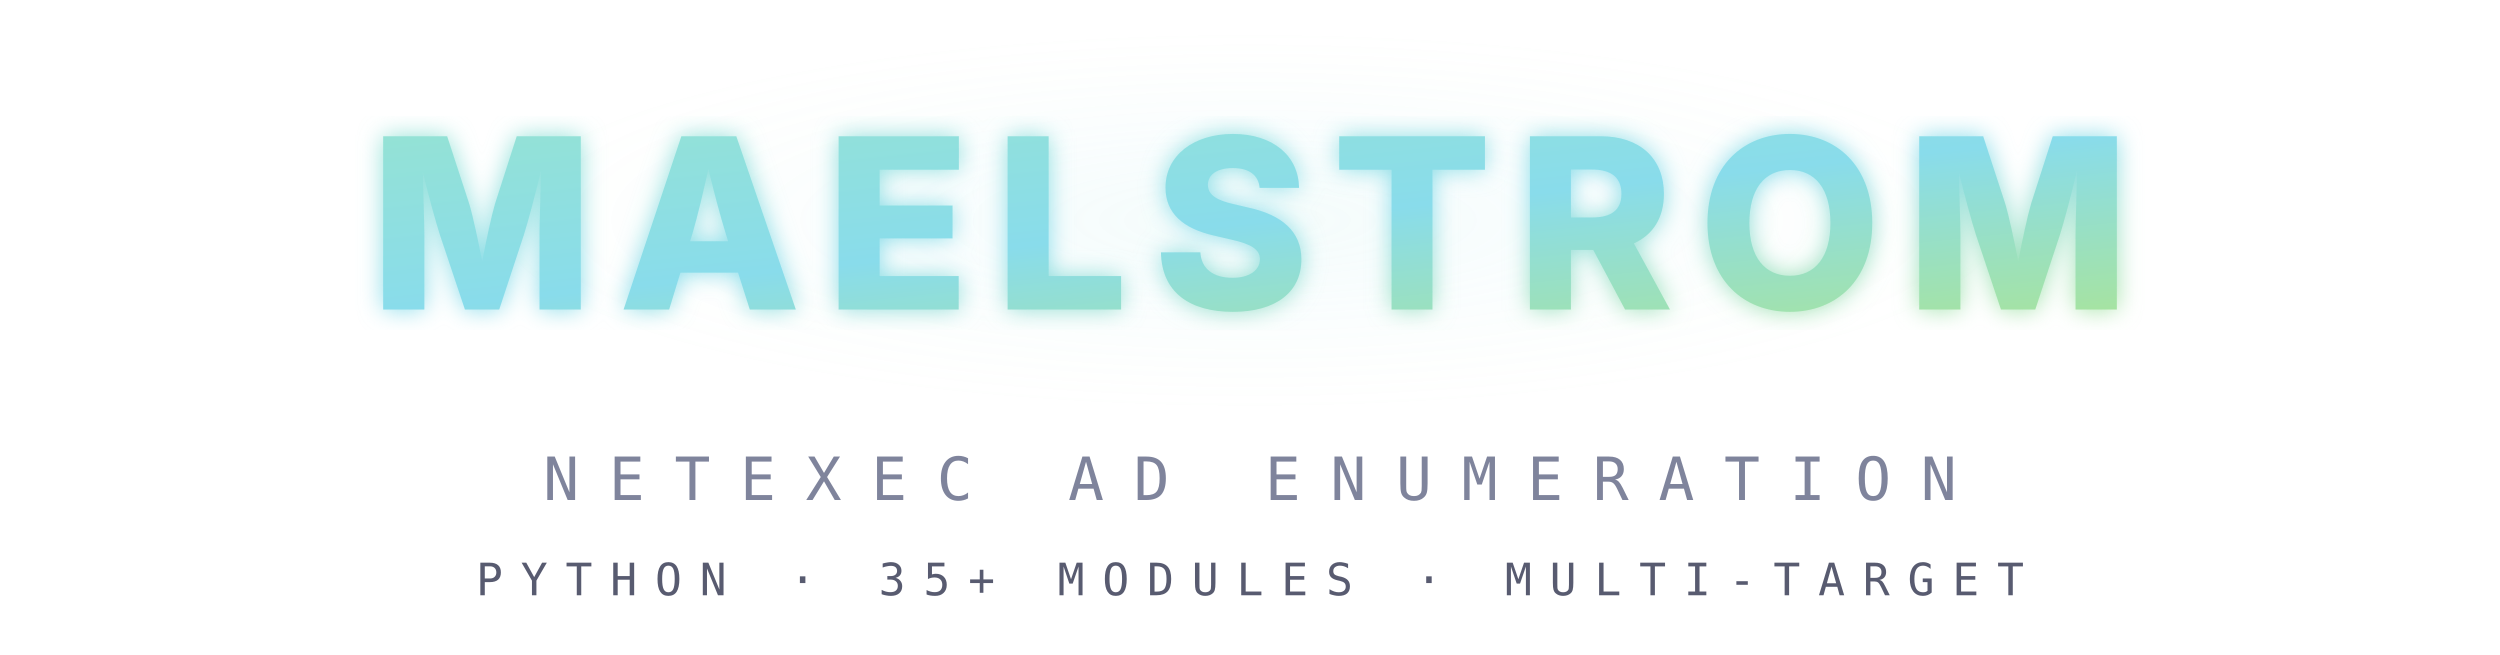
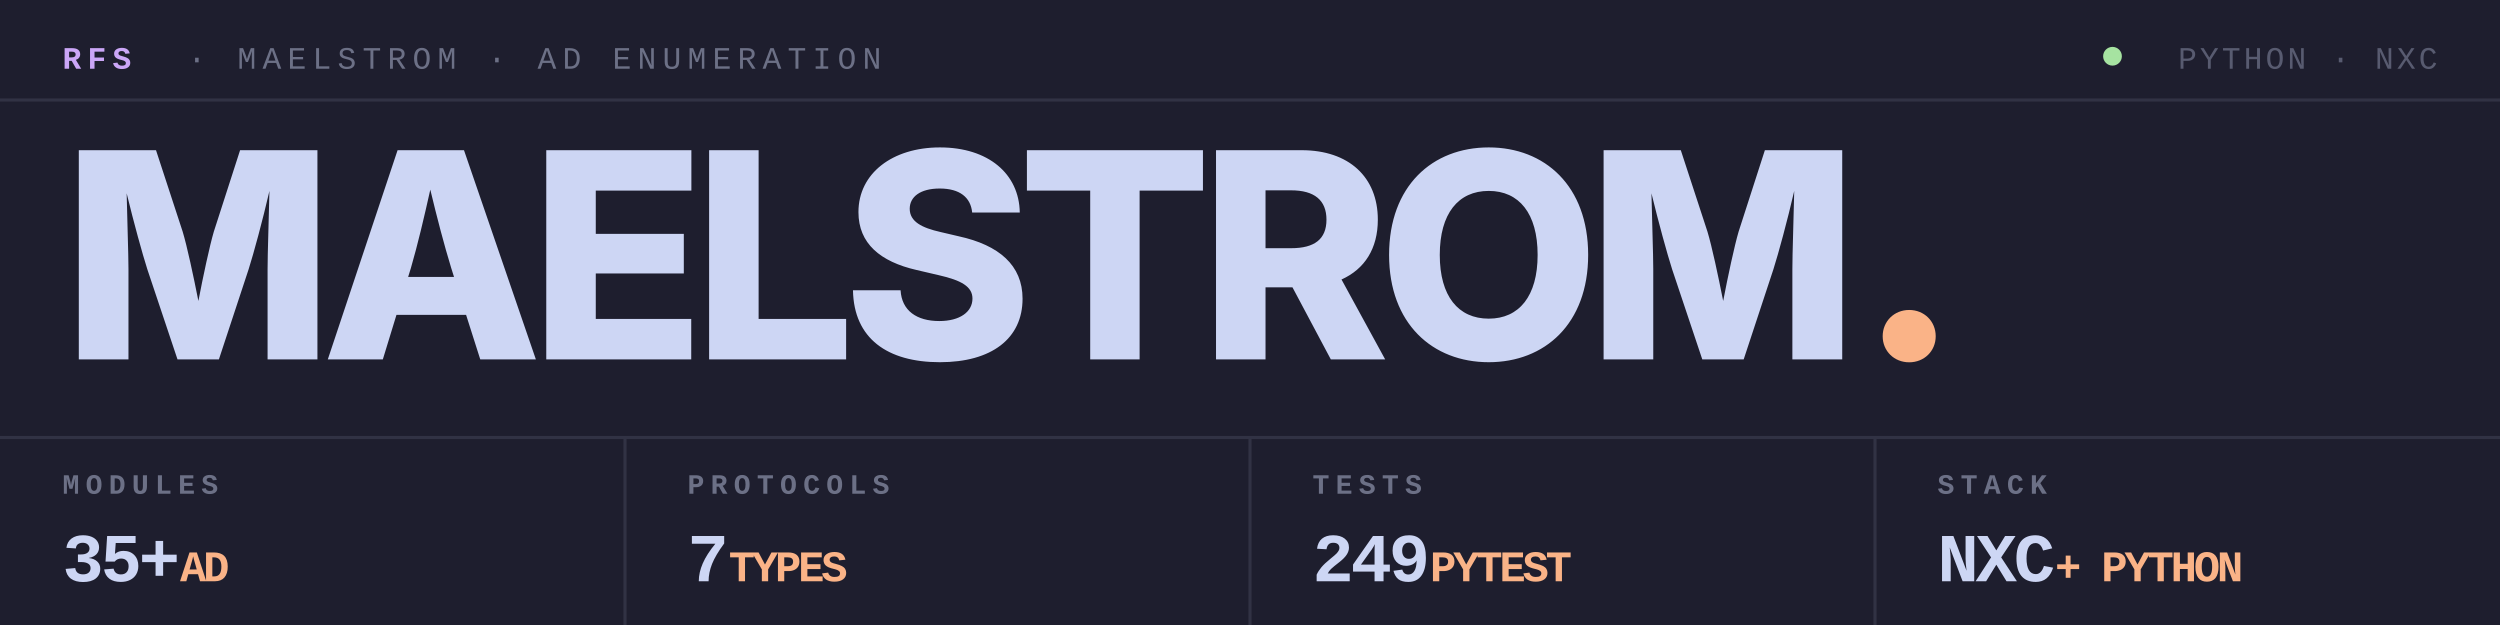
- <svg xmlns="http://www.w3.org/2000/svg" viewBox="0 0 420 110" fill="none">
-   <defs>
-     <linearGradient id="grad" x1="0%" y1="0%" x2="100%" y2="100%">
-       <stop offset="0%" stop-color="#94e2d5" />
-       <stop offset="50%" stop-color="#89dceb" />
-       <stop offset="100%" stop-color="#a6e3a1" />
-     </linearGradient>
-     <radialGradient id="glow" cx="50%" cy="40%" r="40%">
-       <stop offset="0%" stop-color="#94e2d5" stop-opacity="0.1" />
-       <stop offset="50%" stop-color="#89dceb" stop-opacity="0.04" />
-       <stop offset="100%" stop-color="#a6e3a1" stop-opacity="0" />
-     </radialGradient>
-     <filter id="textglow">
-       <feGaussianBlur in="SourceGraphic" stdDeviation="2" result="blur" />
-       <feComposite in="SourceGraphic" in2="blur" operator="over" />
-     </filter>
-   </defs>
-   <ellipse cx="210" cy="45" rx="160" ry="40" fill="url(#glow)" />
-   <text x="210" y="52" text-anchor="middle" font-family="'Inter', 'SF Pro Display', 'Segoe UI', 'Helvetica Neue', Arial, sans-serif" font-size="40" font-weight="800" fill="url(#grad)" letter-spacing="4" filter="url(#textglow)">MAELSTROM</text>
-   <line x1="105" y1="68" x2="315" y2="68" stroke="url(#grad)" stroke-width="0.6" opacity="0.2" />
-   <text x="210" y="84" text-anchor="middle" font-family="'JetBrains Mono', 'SF Mono', 'Fira Code', 'Cascadia Code', monospace" font-size="10" font-weight="400" fill="#7f849c" letter-spacing="5">NETEXEC AD ENUMERATION</text>
-   <text x="210" y="100" text-anchor="middle" font-family="'JetBrains Mono', 'SF Mono', 'Fira Code', monospace" font-size="7.5" font-weight="400" fill="#585b70" letter-spacing="3">PYTHON · 35+ MODULES · MULTI-TARGET</text>
+ <svg xmlns="http://www.w3.org/2000/svg" viewBox="0 0 800 200" fill="none">
+   <rect x="0" y="0" width="800" height="200" fill="#1e1e2e" />
+   <line x1="0" y1="32" x2="800" y2="32" stroke="#313244" stroke-width="1" />
+   <text x="20" y="22" font-family="'JetBrains Mono', 'Courier New', monospace" font-size="10" font-weight="700" fill="#cba6f7" letter-spacing="2">RFS</text>
+   <text x="60" y="22" font-family="'JetBrains Mono', 'Courier New', monospace" font-size="10" font-weight="400" fill="#6c7086" letter-spacing="2">·  MAELSTROM  ·  AD ENUMERATION</text>
+   <circle cx="676" cy="18" r="3" fill="#a6e3a1" />
+   <text x="780" y="22" text-anchor="end" font-family="'JetBrains Mono', 'Courier New', monospace" font-size="10" font-weight="400" fill="#585b70" letter-spacing="1">PYTHON · NXC</text>
+   <text x="20" y="115" font-family="'Inter', 'Helvetica Neue', Arial, sans-serif" font-size="92" font-weight="800" fill="#cdd6f4" letter-spacing="-4">MAELSTROM<tspan fill="#fab387">.</tspan>
+   </text>
+   <line x1="0" y1="140" x2="800" y2="140" stroke="#313244" stroke-width="1" />
+   <line x1="200" y1="140" x2="200" y2="200" stroke="#313244" stroke-width="1" />
+   <line x1="400" y1="140" x2="400" y2="200" stroke="#313244" stroke-width="1" />
+   <line x1="600" y1="140" x2="600" y2="200" stroke="#313244" stroke-width="1" />
+   <text x="20" y="158" font-family="'JetBrains Mono', 'Courier New', monospace" font-size="9" font-weight="600" fill="#6c7086" letter-spacing="2">MODULES</text>
+   <text x="20" y="186" font-family="'JetBrains Mono', 'Courier New', monospace" font-size="22" font-weight="700" fill="#cdd6f4" letter-spacing="-1">35+<tspan fill="#fab387" font-size="14"> AD</tspan>
+   </text>
+   <text x="220" y="158" font-family="'JetBrains Mono', 'Courier New', monospace" font-size="9" font-weight="600" fill="#6c7086" letter-spacing="2">PROTOCOLS</text>
+   <text x="220" y="186" font-family="'JetBrains Mono', 'Courier New', monospace" font-size="22" font-weight="700" fill="#cdd6f4" letter-spacing="-1">7<tspan fill="#fab387" font-size="14"> TYPES</tspan>
+   </text>
+   <text x="420" y="158" font-family="'JetBrains Mono', 'Courier New', monospace" font-size="9" font-weight="600" fill="#6c7086" letter-spacing="2">TESTS</text>
+   <text x="420" y="186" font-family="'JetBrains Mono', 'Courier New', monospace" font-size="22" font-weight="700" fill="#cdd6f4" letter-spacing="-1">249<tspan fill="#fab387" font-size="14"> PYTEST</tspan>
+   </text>
+   <text x="620" y="158" font-family="'JetBrains Mono', 'Courier New', monospace" font-size="9" font-weight="600" fill="#6c7086" letter-spacing="2">STACK</text>
+   <text x="620" y="186" font-family="'JetBrains Mono', 'Courier New', monospace" font-size="22" font-weight="700" fill="#cdd6f4" letter-spacing="-1">NXC<tspan fill="#fab387" font-size="14"> + PYTHON</tspan>
+   </text>
</svg>
